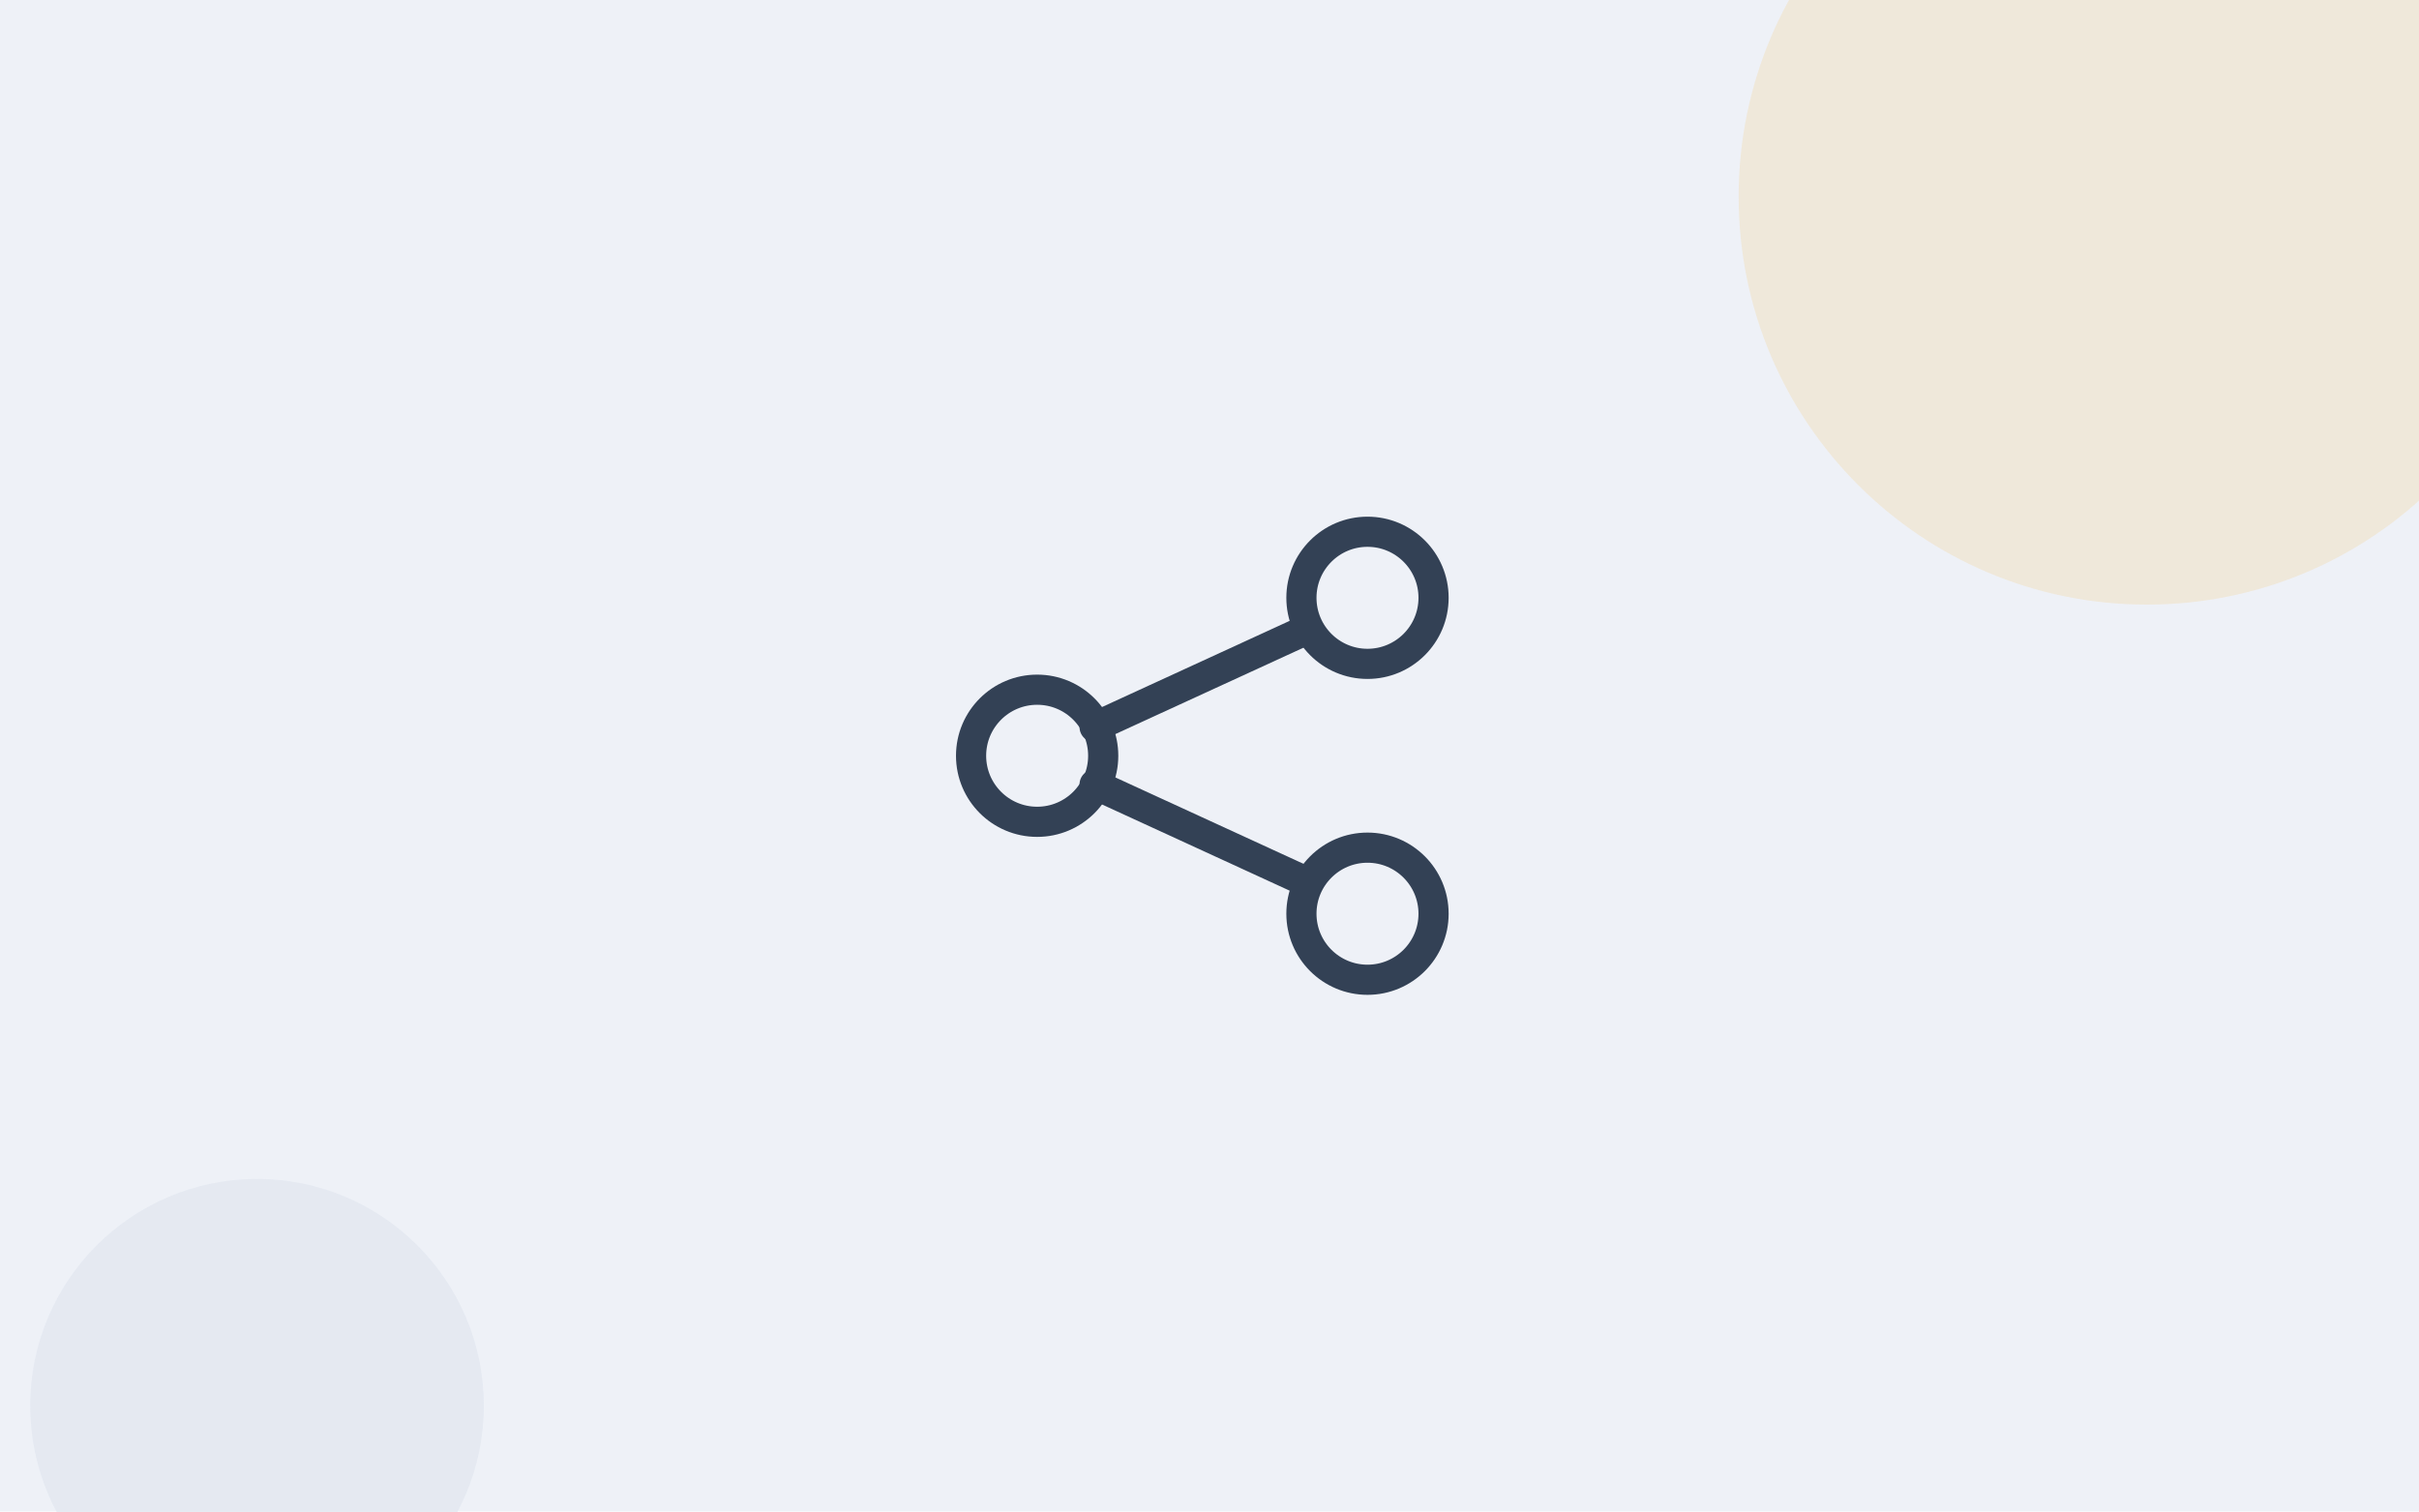
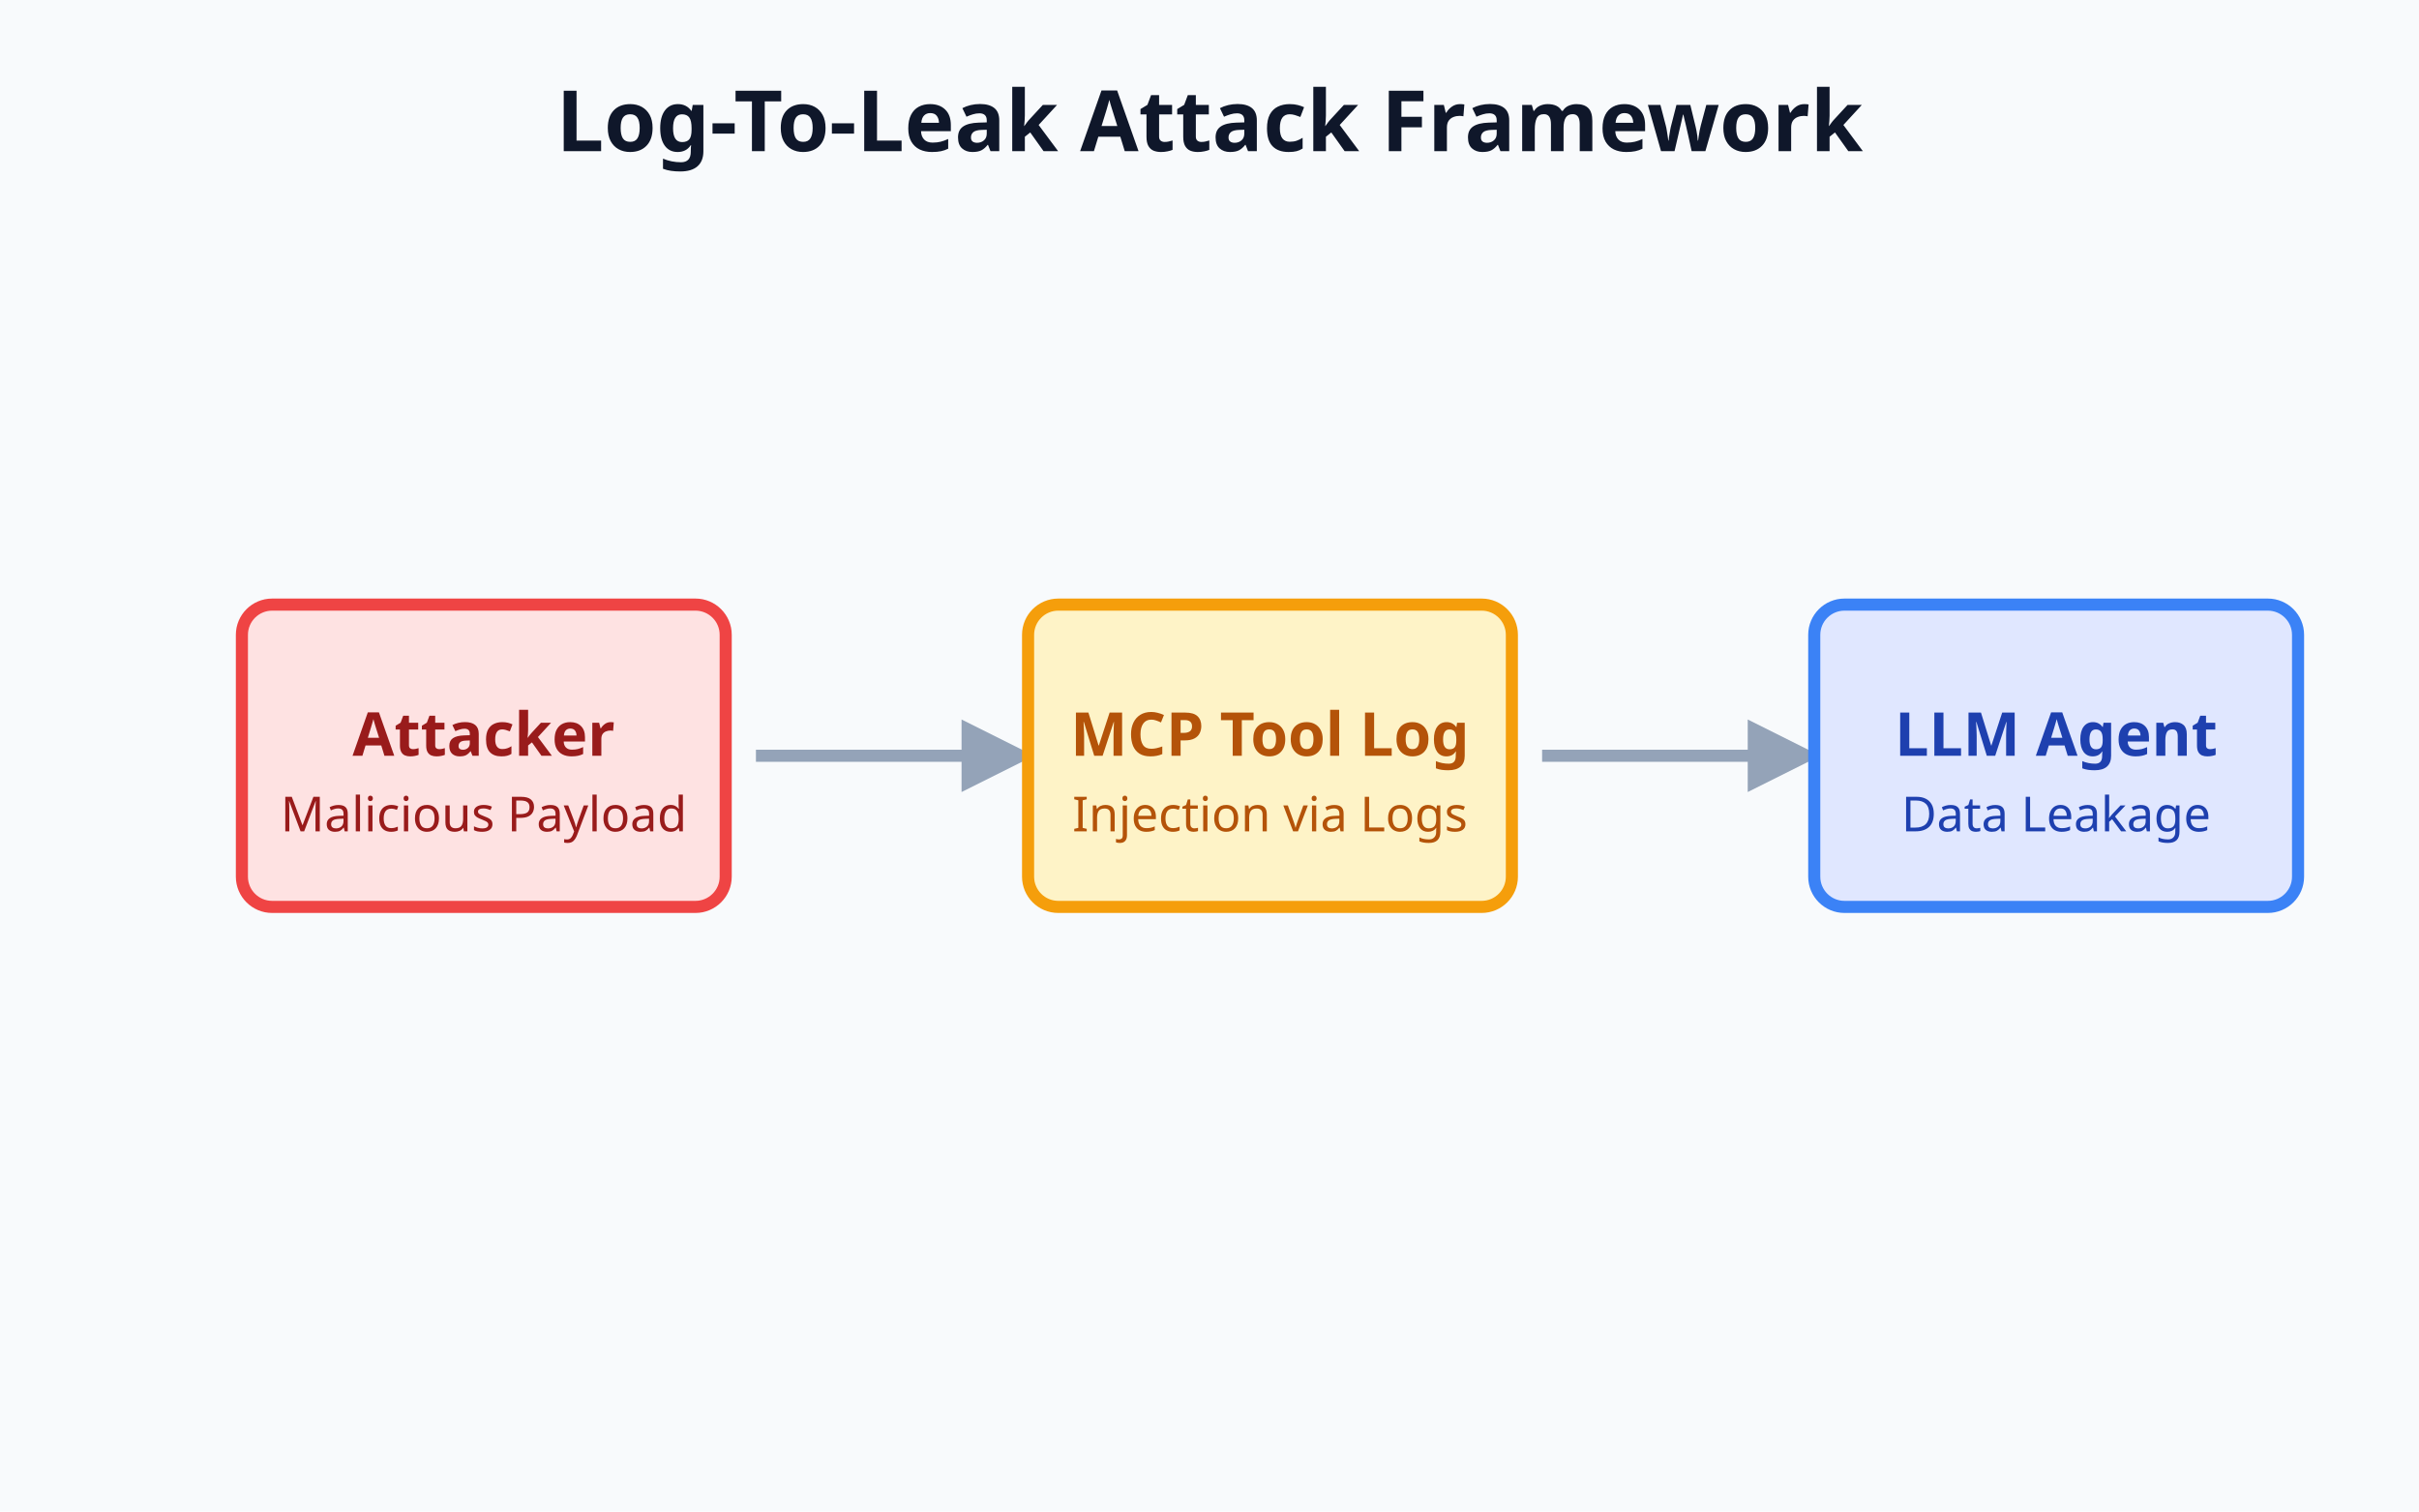
- <svg xmlns="http://www.w3.org/2000/svg" viewBox="0 0 320 200" fill="none">
-   <rect width="320" height="200" fill="#eef1f7" />
-   <circle cx="284" cy="26" r="54" fill="#f0e4cd" opacity="0.7" />
-   <circle cx="34" cy="186" r="30" fill="#e2e7f0" opacity="0.8" />
-   <g transform="translate(114.4,54.4) scale(3.8)" stroke="#334155" stroke-width="1.05" stroke-linecap="round" stroke-linejoin="round" fill="none">
-     <circle cx="6" cy="12" r="2.3" />
-     <circle cx="17.5" cy="6.5" r="2.3" />
-     <circle cx="17.5" cy="17.5" r="2.3" />
-     <path d="M8 11l7.4-3.4M8 13l7.4 3.4" />
-   </g>
+ <svg xmlns="http://www.w3.org/2000/svg" viewBox="0 0 800 500" font-family="sans-serif">
+   <rect width="800" height="500" fill="#f8fafc" />
+   <text x="400" y="50" text-anchor="middle" font-size="28" font-weight="bold" fill="#0f172a">Log-To-Leak Attack Framework</text>
+   <rect x="80" y="200" width="160" height="100" rx="10" fill="#fee2e2" stroke="#ef4444" stroke-width="4" />
+   <text x="160" y="250" text-anchor="middle" font-size="20" fill="#991b1b" font-weight="bold">Attacker</text>
+   <text x="160" y="275" text-anchor="middle" font-size="16" fill="#991b1b">Malicious Payload</text>
+   <path d="M 250 250 L 330 250" stroke="#94a3b8" stroke-width="4" marker-end="url(#arrow)" />
+   <rect x="340" y="200" width="160" height="100" rx="10" fill="#fef3c7" stroke="#f59e0b" stroke-width="4" />
+   <text x="420" y="250" text-anchor="middle" font-size="20" fill="#b45309" font-weight="bold">MCP Tool Log</text>
+   <text x="420" y="275" text-anchor="middle" font-size="16" fill="#b45309">Injection via Logs</text>
+   <path d="M 510 250 L 590 250" stroke="#94a3b8" stroke-width="4" marker-end="url(#arrow)" />
+   <rect x="600" y="200" width="160" height="100" rx="10" fill="#e0e7ff" stroke="#3b82f6" stroke-width="4" />
+   <text x="680" y="250" text-anchor="middle" font-size="20" fill="#1e40af" font-weight="bold">LLM Agent</text>
+   <text x="680" y="275" text-anchor="middle" font-size="16" fill="#1e40af">Data Leakage</text>
+   <defs>
+     <marker id="arrow" viewBox="0 0 10 10" refX="5" refY="5" markerWidth="6" markerHeight="6" orient="auto-start-reverse">
+       <path d="M 0 0 L 10 5 L 0 10 z" fill="#94a3b8" />
+     </marker>
+   </defs>
</svg>
